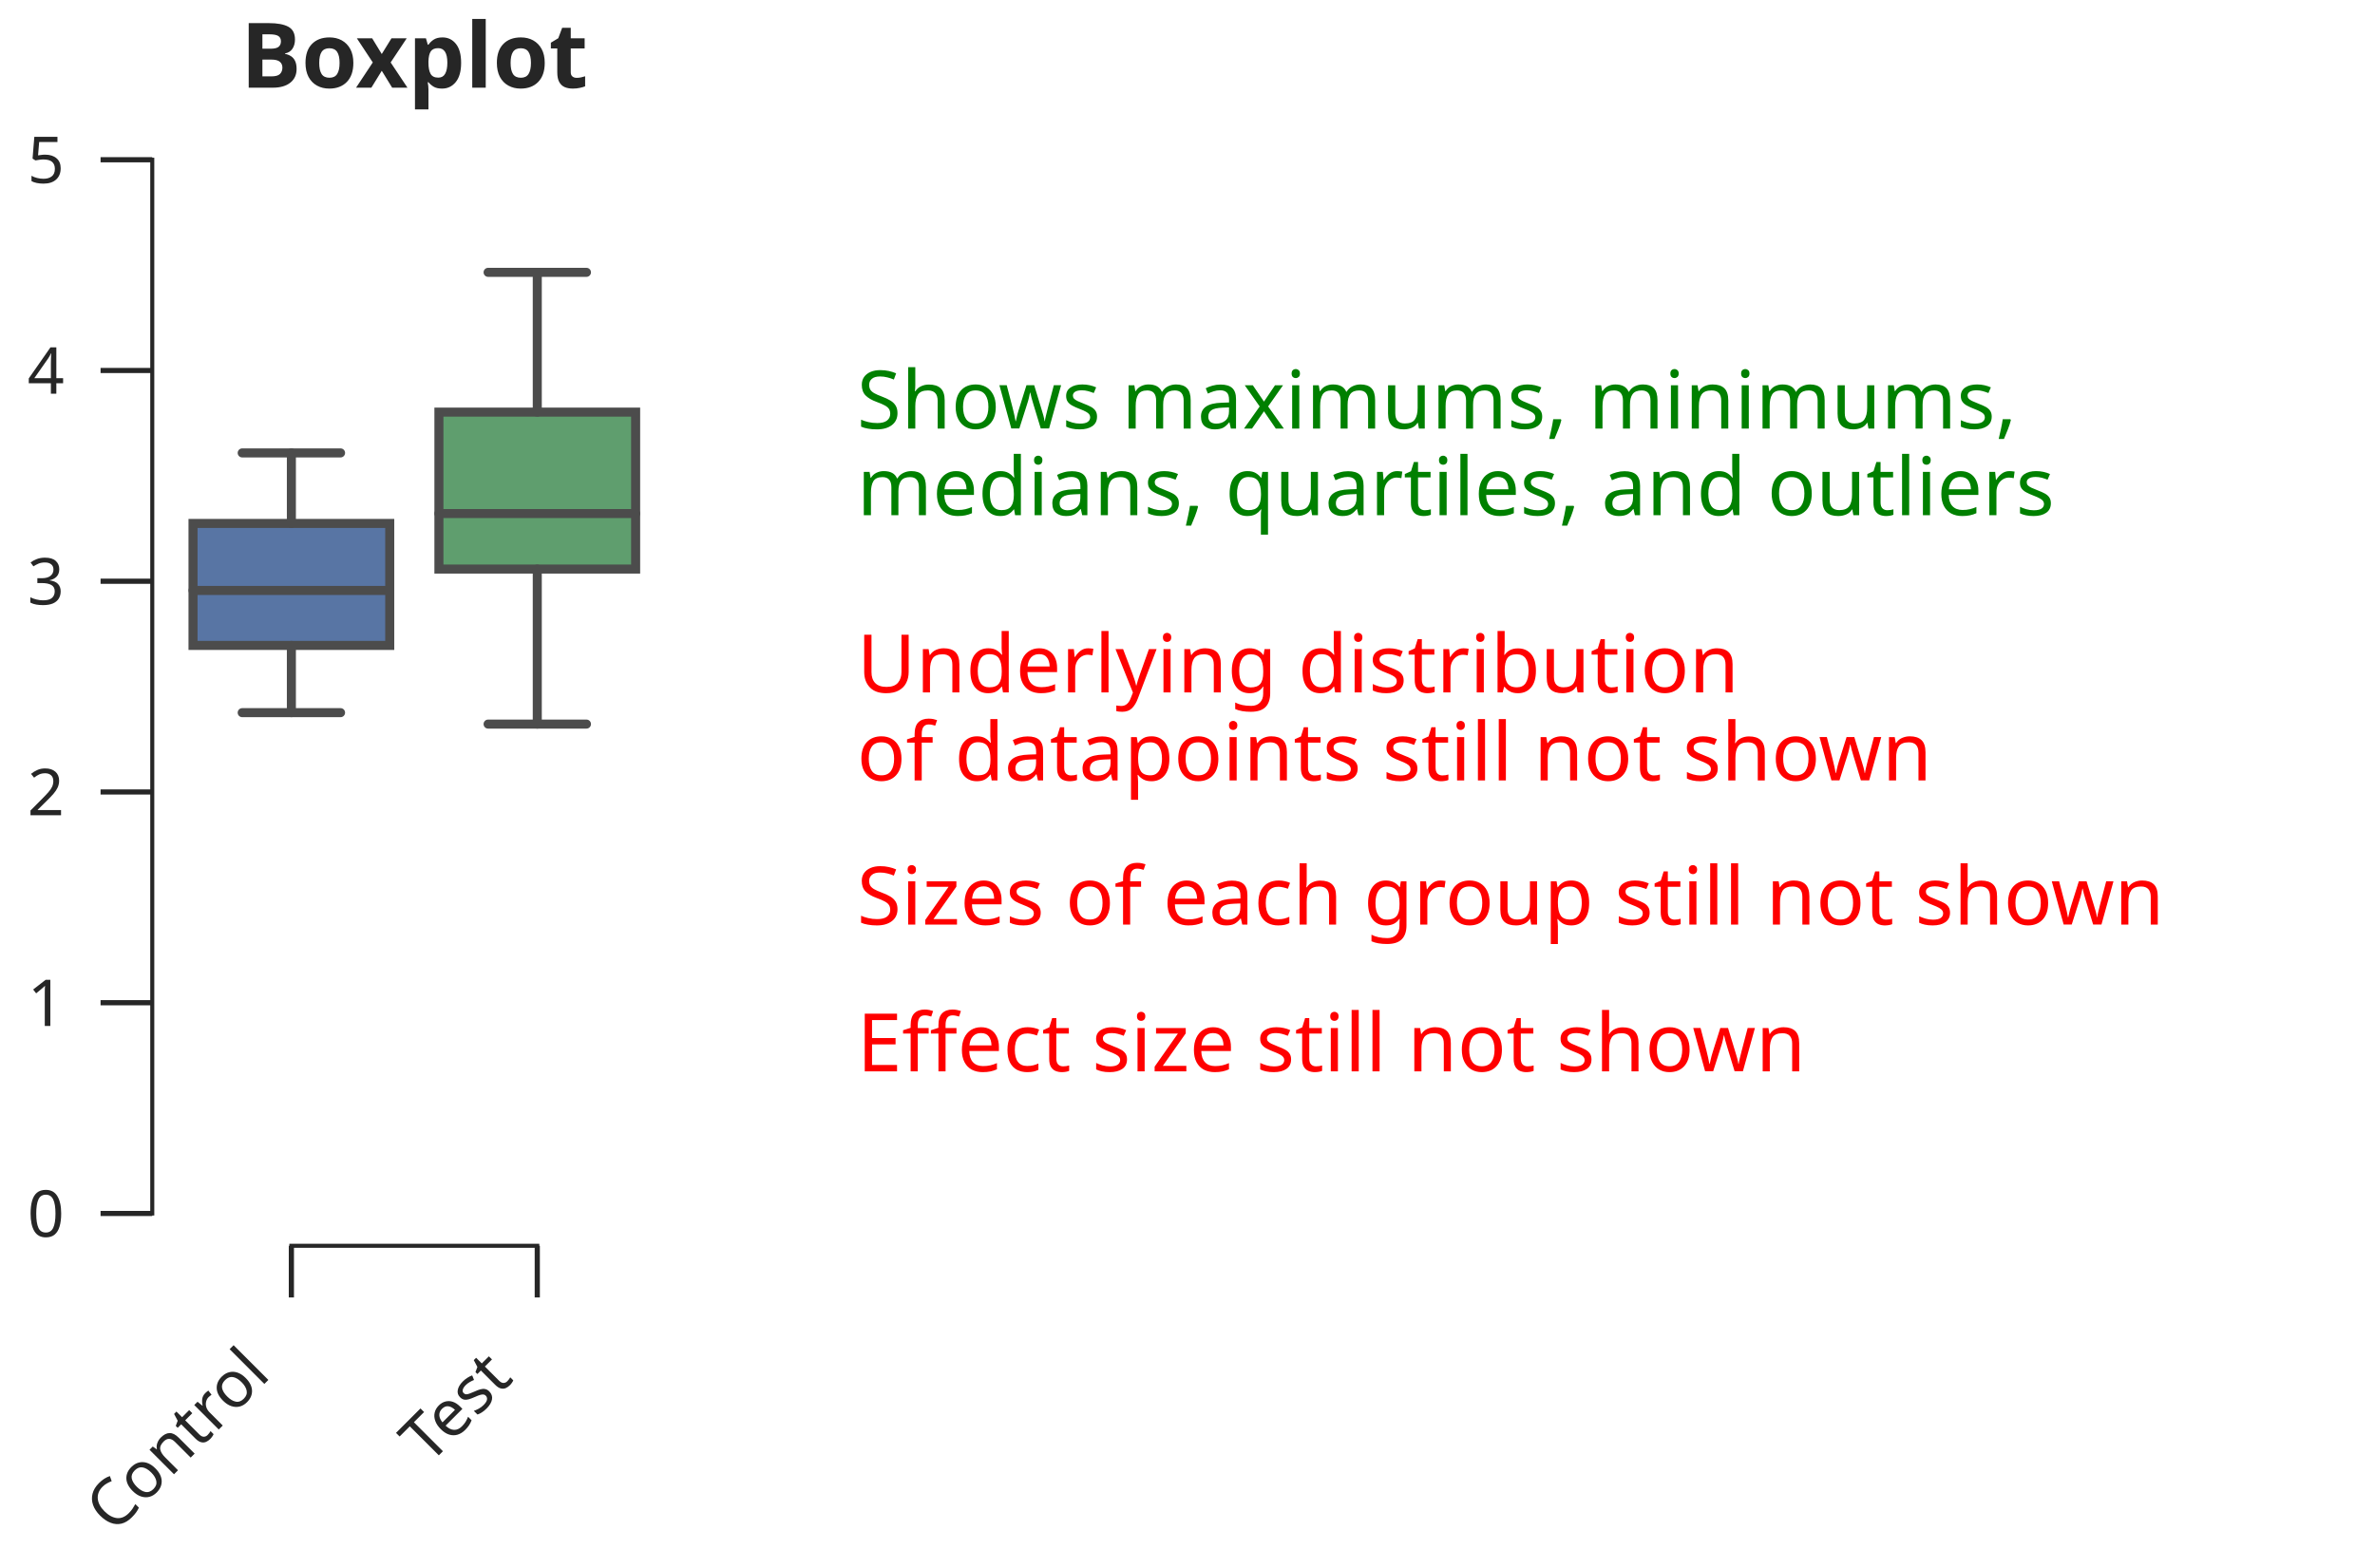
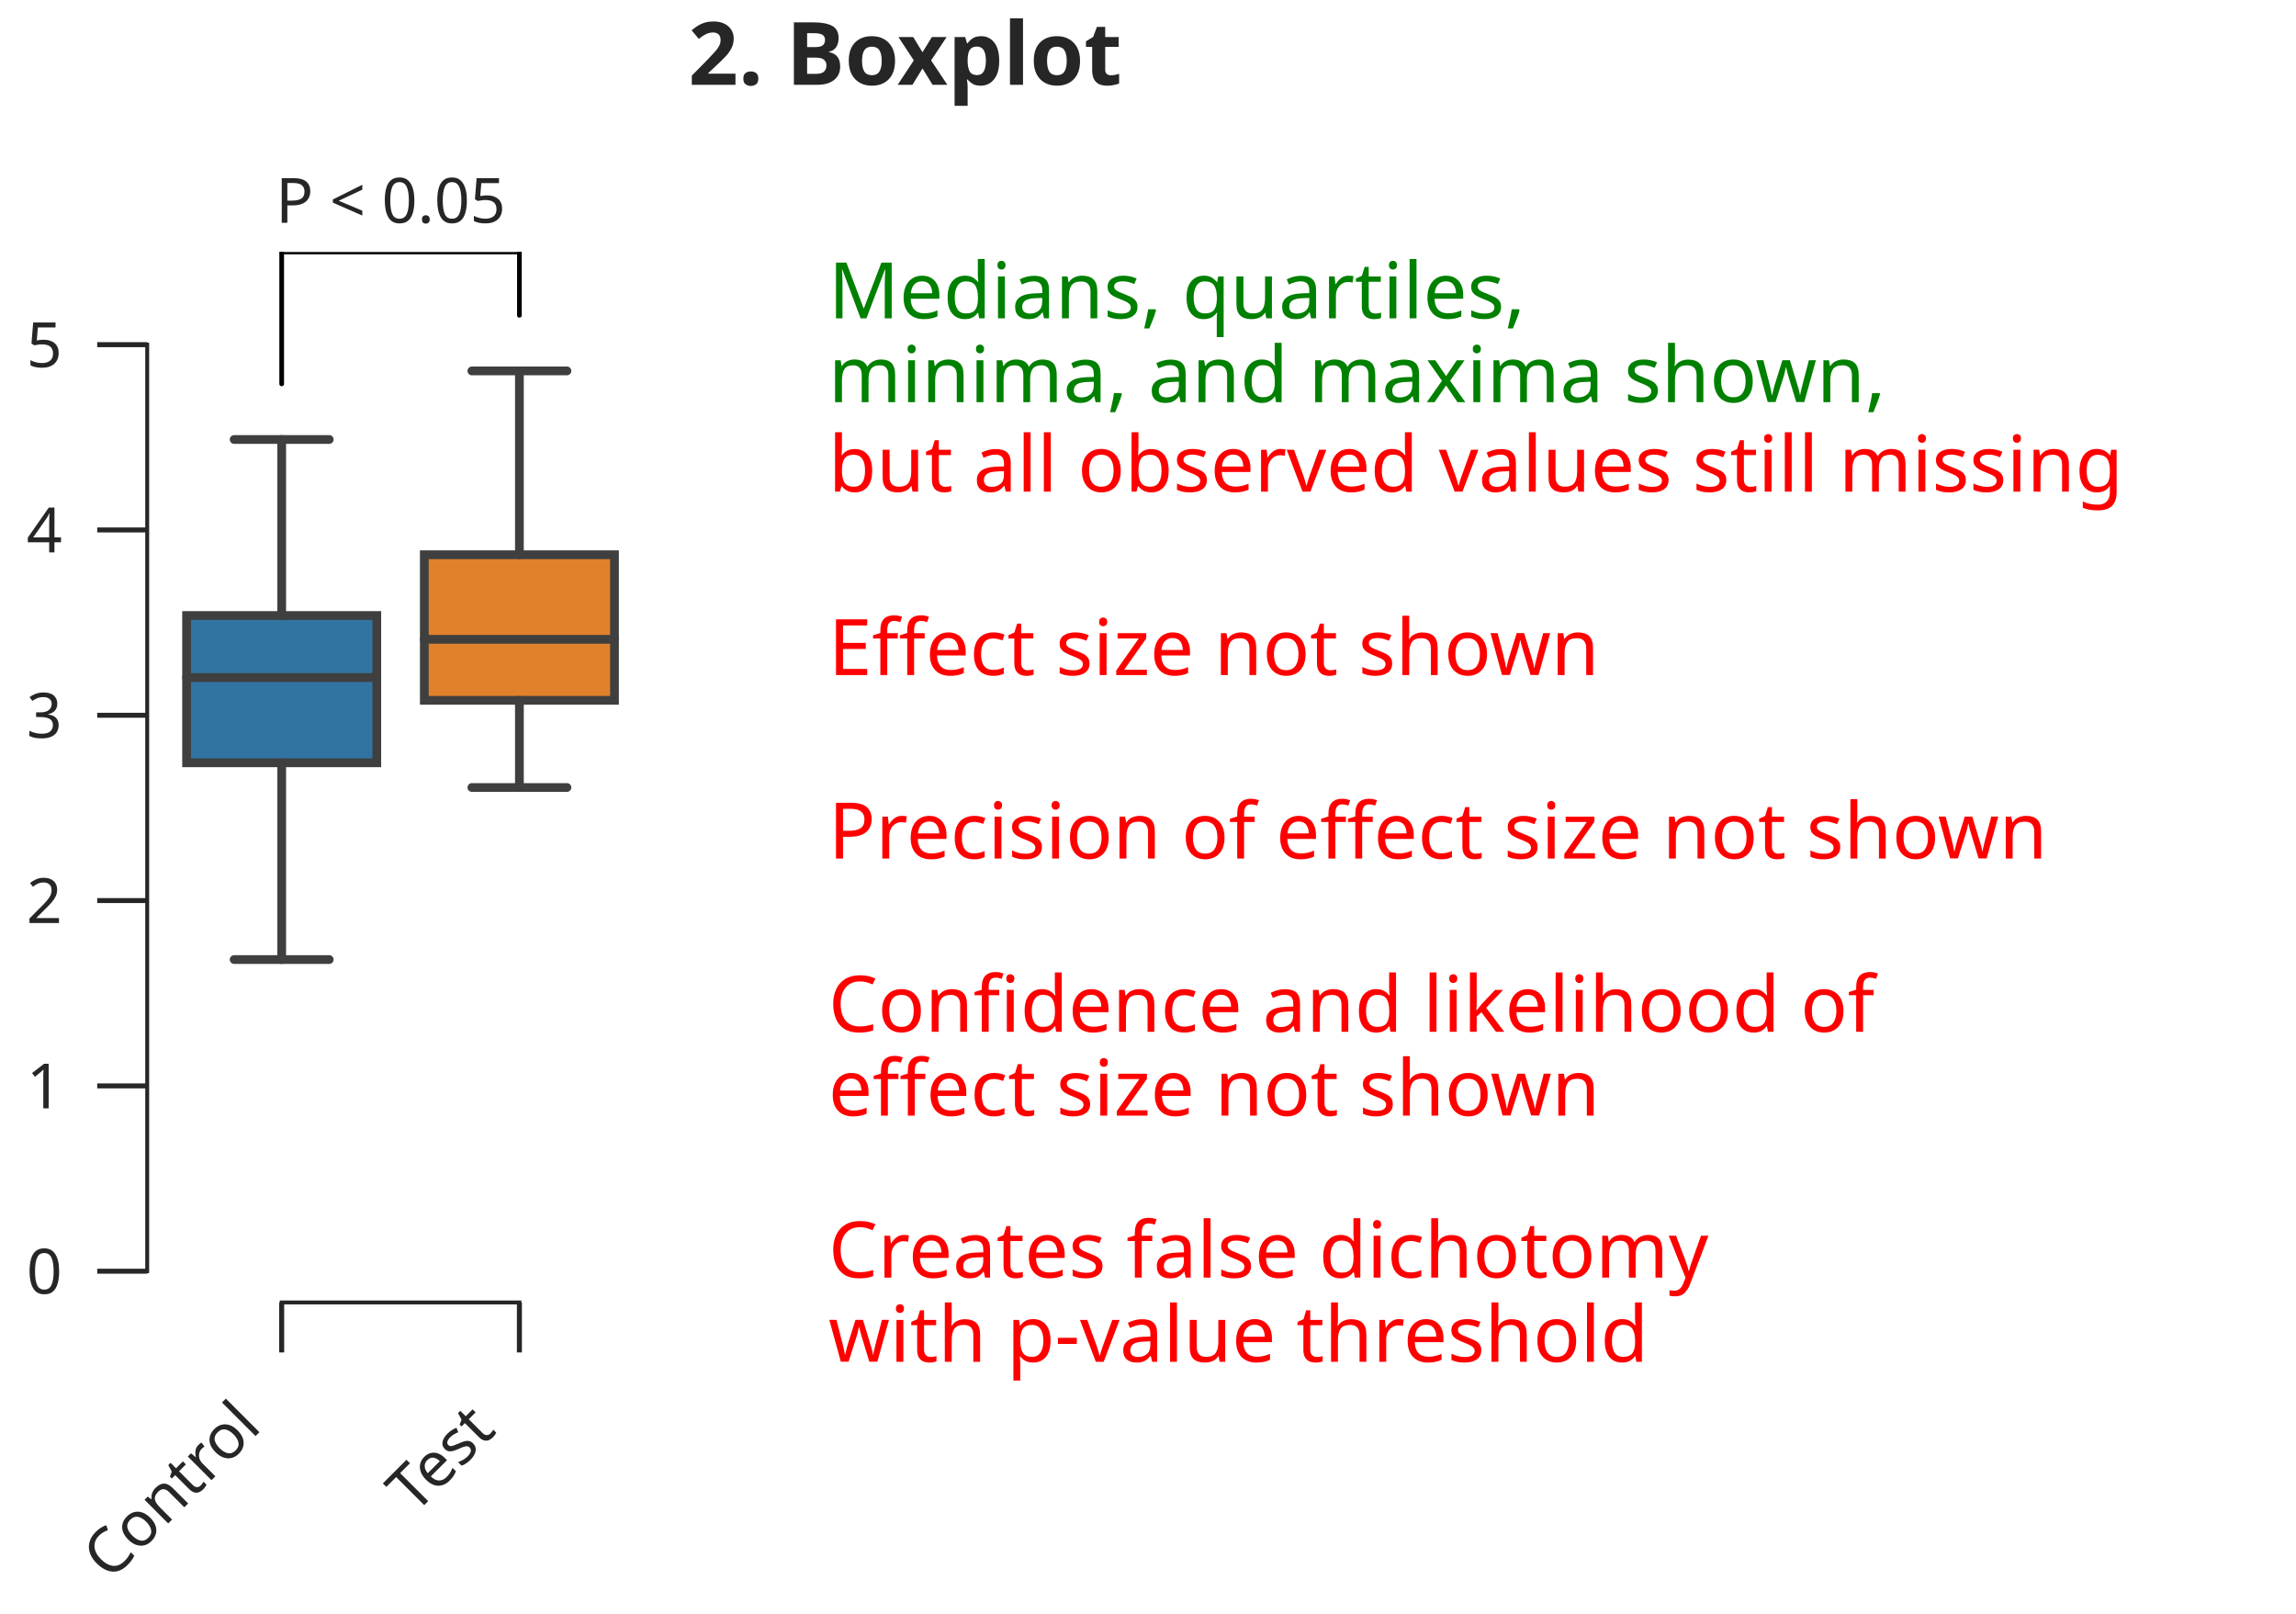
- <svg xmlns="http://www.w3.org/2000/svg" xmlns:xlink="http://www.w3.org/1999/xlink" height="485.191pt" version="1.1" viewBox="0 0 734.919 485.191" width="734.919pt">
+ <svg xmlns="http://www.w3.org/2000/svg" xmlns:xlink="http://www.w3.org/1999/xlink" height="516.386pt" version="1.1" viewBox="0 0 734.919 516.386" width="734.919pt">
  <defs>
    <style type="text/css">
*{stroke-linecap:butt;stroke-linejoin:round;}
  </style>
  </defs>
  <g id="figure_1">
    <g id="patch_1">
-       <path d="M 0 485.191  L 734.919 485.191  L 734.919 0  L 0 0  z " style="fill:none;" />
+       <path d="M 0 516.386  L 734.919 516.386  L 734.919 0  L 0 0  z " style="fill:none;" />
    </g>
    <g id="axes_1">
      <g id="patch_2">
-         <path d="M 52.119 375.605  L 204.301 375.605  L 204.301 49.445  L 52.119 49.445  z " style="fill:none;" />
+         <path d="M 52.119 406.8  L 204.301 406.8  L 204.301 80.64  L 52.119 80.64  z " style="fill:none;" />
      </g>
      <g id="matplotlib.axis_1">
        <g id="xtick_1">
          <g id="line2d_1">
            <defs>
-               <path d="M 0 0  L 0 16  " id="mde238538e7" style="stroke:#262626;stroke-width:1.6;" />
+               <path d="M 0 0  L 0 16  " id="mcf9cfda513" style="stroke:#262626;stroke-width:1.6;" />
            </defs>
            <g>
-               <use style="fill:#262626;stroke:#262626;stroke-width:1.6;" x="90.164" xlink:href="#mde238538e7" y="385.605" />
+               <use style="fill:#262626;stroke:#262626;stroke-width:1.6;" x="90.164" xlink:href="#mcf9cfda513" y="416.8" />
            </g>
          </g>
          <g id="text_1">
-             <text style="fill:#262626;font-family:Work Sans;font-size:20px;font-style:normal;font-weight:normal;" transform="translate(35.14688 475.0214)rotate(-45)">Control</text>
+             <text style="fill:#262626;font-family:Work Sans;font-size:20px;font-style:normal;font-weight:normal;" transform="translate(35.14688 506.2166)rotate(-45)">Control</text>
          </g>
        </g>
        <g id="xtick_2">
          <g id="line2d_2">
            <g>
-               <use style="fill:#262626;stroke:#262626;stroke-width:1.6;" x="166.255" xlink:href="#mde238538e7" y="385.605" />
+               <use style="fill:#262626;stroke:#262626;stroke-width:1.6;" x="166.255" xlink:href="#mcf9cfda513" y="416.8" />
            </g>
          </g>
          <g id="text_2">
-             <text style="fill:#262626;font-family:Work Sans;font-size:20px;font-style:normal;font-weight:normal;" transform="translate(132.4974 453.7618)rotate(-45)">Test</text>
+             <text style="fill:#262626;font-family:Work Sans;font-size:20px;font-style:normal;font-weight:normal;" transform="translate(132.4974 484.957)rotate(-45)">Test</text>
          </g>
        </g>
      </g>
      <g id="matplotlib.axis_2">
        <g id="ytick_1">
          <g id="line2d_3">
            <defs>
-               <path d="M 0 0  L -16 0  " id="m607996bf9f" style="stroke:#262626;stroke-width:1.6;" />
+               <path d="M 0 0  L -16 0  " id="m335f226cd5" style="stroke:#262626;stroke-width:1.6;" />
            </defs>
            <g>
-               <use style="fill:#262626;stroke:#262626;stroke-width:1.6;" x="47.119" xlink:href="#m607996bf9f" y="375.605" />
+               <use style="fill:#262626;stroke:#262626;stroke-width:1.6;" x="47.119" xlink:href="#m335f226cd5" y="406.8" />
            </g>
          </g>
          <g id="text_3">
-             <text style="fill:#262626;font-family:Work Sans;font-size:20px;font-style:normal;font-weight:normal;text-anchor:end;" transform="rotate(-0, 19.91875, 382.7955)" x="19.919" y="382.796">0</text>
+             <text style="fill:#262626;font-family:Work Sans;font-size:20px;font-style:normal;font-weight:normal;text-anchor:end;" transform="rotate(-0, 19.91875, 413.9906)" x="19.919" y="413.991">0</text>
          </g>
        </g>
        <g id="ytick_2">
          <g id="line2d_4">
            <g>
-               <use style="fill:#262626;stroke:#262626;stroke-width:1.6;" x="47.119" xlink:href="#m607996bf9f" y="310.373" />
+               <use style="fill:#262626;stroke:#262626;stroke-width:1.6;" x="47.119" xlink:href="#m335f226cd5" y="347.498" />
            </g>
          </g>
          <g id="text_4">
-             <text style="fill:#262626;font-family:Work Sans;font-size:20px;font-style:normal;font-weight:normal;text-anchor:end;" transform="rotate(-0, 19.91875, 317.5635)" x="19.919" y="317.563">1</text>
+             <text style="fill:#262626;font-family:Work Sans;font-size:20px;font-style:normal;font-weight:normal;text-anchor:end;" transform="rotate(-0, 19.91875, 354.6888)" x="19.919" y="354.689">1</text>
          </g>
        </g>
        <g id="ytick_3">
          <g id="line2d_5">
            <g>
-               <use style="fill:#262626;stroke:#262626;stroke-width:1.6;" x="47.119" xlink:href="#m607996bf9f" y="245.141" />
+               <use style="fill:#262626;stroke:#262626;stroke-width:1.6;" x="47.119" xlink:href="#m335f226cd5" y="288.196" />
            </g>
          </g>
          <g id="text_5">
-             <text style="fill:#262626;font-family:Work Sans;font-size:20px;font-style:normal;font-weight:normal;text-anchor:end;" transform="rotate(-0, 19.91875, 252.3315)" x="19.919" y="252.332">2</text>
+             <text style="fill:#262626;font-family:Work Sans;font-size:20px;font-style:normal;font-weight:normal;text-anchor:end;" transform="rotate(-0, 19.91875, 295.387)" x="19.919" y="295.387">2</text>
          </g>
        </g>
        <g id="ytick_4">
          <g id="line2d_6">
            <g>
-               <use style="fill:#262626;stroke:#262626;stroke-width:1.6;" x="47.119" xlink:href="#m607996bf9f" y="179.909" />
+               <use style="fill:#262626;stroke:#262626;stroke-width:1.6;" x="47.119" xlink:href="#m335f226cd5" y="228.895" />
            </g>
          </g>
          <g id="text_6">
-             <text style="fill:#262626;font-family:Work Sans;font-size:20px;font-style:normal;font-weight:normal;text-anchor:end;" transform="rotate(-0, 19.91875, 187.0995)" x="19.919" y="187.1">3</text>
+             <text style="fill:#262626;font-family:Work Sans;font-size:20px;font-style:normal;font-weight:normal;text-anchor:end;" transform="rotate(-0, 19.91875, 236.0852)" x="19.919" y="236.085">3</text>
          </g>
        </g>
        <g id="ytick_5">
          <g id="line2d_7">
            <g>
-               <use style="fill:#262626;stroke:#262626;stroke-width:1.6;" x="47.119" xlink:href="#m607996bf9f" y="114.677" />
+               <use style="fill:#262626;stroke:#262626;stroke-width:1.6;" x="47.119" xlink:href="#m335f226cd5" y="169.593" />
            </g>
          </g>
          <g id="text_7">
-             <text style="fill:#262626;font-family:Work Sans;font-size:20px;font-style:normal;font-weight:normal;text-anchor:end;" transform="rotate(-0, 19.91875, 121.8675)" x="19.919" y="121.868">4</text>
+             <text style="fill:#262626;font-family:Work Sans;font-size:20px;font-style:normal;font-weight:normal;text-anchor:end;" transform="rotate(-0, 19.91875, 176.7834)" x="19.919" y="176.783">4</text>
          </g>
        </g>
        <g id="ytick_6">
          <g id="line2d_8">
            <g>
-               <use style="fill:#262626;stroke:#262626;stroke-width:1.6;" x="47.119" xlink:href="#m607996bf9f" y="49.445" />
+               <use style="fill:#262626;stroke:#262626;stroke-width:1.6;" x="47.119" xlink:href="#m335f226cd5" y="110.291" />
            </g>
          </g>
          <g id="text_8">
-             <text style="fill:#262626;font-family:Work Sans;font-size:20px;font-style:normal;font-weight:normal;text-anchor:end;" transform="rotate(-0, 19.91875, 56.6355)" x="19.919" y="56.636">5</text>
+             <text style="fill:#262626;font-family:Work Sans;font-size:20px;font-style:normal;font-weight:normal;text-anchor:end;" transform="rotate(-0, 19.91875, 117.4815)" x="19.919" y="117.482">5</text>
          </g>
        </g>
      </g>
      <g id="patch_3">
-         <path clip-path="url(#p2516162f6c)" d="M 59.728 199.775  L 120.601 199.775  L 120.601 162.019  L 59.728 162.019  L 59.728 199.775  z " style="fill:#5875a4;stroke:#4c4c4c;stroke-linejoin:miter;stroke-width:2.8;" />
+         <path clip-path="url(#p4ff2cfd62a)" d="M 59.728 244.108  L 120.601 244.108  L 120.601 196.974  L 59.728 196.974  L 59.728 244.108  z " style="fill:#3274a1;stroke:#3f3f3f;stroke-linejoin:miter;stroke-width:2.8;" />
      </g>
      <g id="patch_4">
-         <path clip-path="url(#p2516162f6c)" d="M 135.819 176.141  L 196.691 176.141  L 196.691 127.562  L 135.819 127.562  L 135.819 176.141  z " style="fill:#5f9e6e;stroke:#4c4c4c;stroke-linejoin:miter;stroke-width:2.8;" />
+         <path clip-path="url(#p4ff2cfd62a)" d="M 135.819 224.112  L 196.691 224.112  L 196.691 177.528  L 135.819 177.528  L 135.819 224.112  z " style="fill:#e1812c;stroke:#3f3f3f;stroke-linejoin:miter;stroke-width:2.8;" />
      </g>
      <g id="line2d_9">
-         <path clip-path="url(#p2516162f6c)" d="M 90.164 199.775  L 90.164 220.588  " style="fill:none;stroke:#4c4c4c;stroke-linecap:round;stroke-width:2.8;" />
+         <path clip-path="url(#p4ff2cfd62a)" d="M 90.164 244.108  L 90.164 307.068  " style="fill:none;stroke:#3f3f3f;stroke-linecap:round;stroke-width:2.8;" />
      </g>
      <g id="line2d_10">
-         <path clip-path="url(#p2516162f6c)" d="M 90.164 162.019  L 90.164 140.189  " style="fill:none;stroke:#4c4c4c;stroke-linecap:round;stroke-width:2.8;" />
+         <path clip-path="url(#p4ff2cfd62a)" d="M 90.164 196.974  L 90.164 140.638  " style="fill:none;stroke:#3f3f3f;stroke-linecap:round;stroke-width:2.8;" />
      </g>
      <g id="line2d_11">
-         <path clip-path="url(#p2516162f6c)" d="M 74.946 220.588  L 105.382 220.588  " style="fill:none;stroke:#4c4c4c;stroke-linecap:round;stroke-width:2.8;" />
+         <path clip-path="url(#p4ff2cfd62a)" d="M 74.946 307.068  L 105.382 307.068  " style="fill:none;stroke:#3f3f3f;stroke-linecap:round;stroke-width:2.8;" />
      </g>
      <g id="line2d_12">
-         <path clip-path="url(#p2516162f6c)" d="M 74.946 140.189  L 105.382 140.189  " style="fill:none;stroke:#4c4c4c;stroke-linecap:round;stroke-width:2.8;" />
+         <path clip-path="url(#p4ff2cfd62a)" d="M 74.946 140.638  L 105.382 140.638  " style="fill:none;stroke:#3f3f3f;stroke-linecap:round;stroke-width:2.8;" />
      </g>
      <g id="line2d_13" />
      <g id="line2d_14">
-         <path clip-path="url(#p2516162f6c)" d="M 166.255 176.141  L 166.255 224.126  " style="fill:none;stroke:#4c4c4c;stroke-linecap:round;stroke-width:2.8;" />
+         <path clip-path="url(#p4ff2cfd62a)" d="M 166.255 224.112  L 166.255 252.008  " style="fill:none;stroke:#3f3f3f;stroke-linecap:round;stroke-width:2.8;" />
      </g>
      <g id="line2d_15">
-         <path clip-path="url(#p2516162f6c)" d="M 166.255 127.562  L 166.255 84.297  " style="fill:none;stroke:#4c4c4c;stroke-linecap:round;stroke-width:2.8;" />
+         <path clip-path="url(#p4ff2cfd62a)" d="M 166.255 177.528  L 166.255 118.696  " style="fill:none;stroke:#3f3f3f;stroke-linecap:round;stroke-width:2.8;" />
      </g>
      <g id="line2d_16">
-         <path clip-path="url(#p2516162f6c)" d="M 151.037 224.126  L 181.473 224.126  " style="fill:none;stroke:#4c4c4c;stroke-linecap:round;stroke-width:2.8;" />
+         <path clip-path="url(#p4ff2cfd62a)" d="M 151.037 252.008  L 181.473 252.008  " style="fill:none;stroke:#3f3f3f;stroke-linecap:round;stroke-width:2.8;" />
      </g>
      <g id="line2d_17">
-         <path clip-path="url(#p2516162f6c)" d="M 151.037 84.297  L 181.473 84.297  " style="fill:none;stroke:#4c4c4c;stroke-linecap:round;stroke-width:2.8;" />
+         <path clip-path="url(#p4ff2cfd62a)" d="M 151.037 118.696  L 181.473 118.696  " style="fill:none;stroke:#3f3f3f;stroke-linecap:round;stroke-width:2.8;" />
      </g>
      <g id="line2d_18" />
      <g id="line2d_19">
-         <path clip-path="url(#p2516162f6c)" d="M 59.728 182.753  L 120.601 182.753  " style="fill:none;stroke:#4c4c4c;stroke-linecap:round;stroke-width:2.8;" />
+         <path clip-path="url(#p4ff2cfd62a)" d="M 90.164 122.848  L 90.164 80.64  " style="fill:none;stroke:#000000;stroke-linecap:round;stroke-width:1.5;" />
      </g>
      <g id="line2d_20">
-         <path clip-path="url(#p2516162f6c)" d="M 135.819 158.957  L 196.691 158.957  " style="fill:none;stroke:#4c4c4c;stroke-linecap:round;stroke-width:2.8;" />
+         <path clip-path="url(#p4ff2cfd62a)" d="M 166.255 100.906  L 166.255 80.64  " style="fill:none;stroke:#000000;stroke-linecap:round;stroke-width:1.5;" />
+       </g>
+       <g id="line2d_21">
+         <path clip-path="url(#p4ff2cfd62a)" d="M 90.164 80.64  L 166.255 80.64  " style="fill:none;stroke:#000000;stroke-linecap:round;stroke-width:1.5;" />
+       </g>
+       <g id="line2d_22">
+         <path clip-path="url(#p4ff2cfd62a)" d="M 59.728 216.825  L 120.601 216.825  " style="fill:none;stroke:#3f3f3f;stroke-linecap:round;stroke-width:2.8;" />
+       </g>
+       <g id="line2d_23">
+         <path clip-path="url(#p4ff2cfd62a)" d="M 135.819 204.598  L 196.691 204.598  " style="fill:none;stroke:#3f3f3f;stroke-linecap:round;stroke-width:2.8;" />
      </g>
      <g id="patch_5">
-         <path d="M 47.119 375.605  L 47.119 49.445  " style="fill:none;stroke:#262626;stroke-linecap:square;stroke-linejoin:miter;stroke-width:1.25;" />
+         <path d="M 47.119 406.8  L 47.119 110.291  " style="fill:none;stroke:#262626;stroke-linecap:square;stroke-linejoin:miter;stroke-width:1.25;" />
      </g>
      <g id="patch_6">
-         <path d="M 90.164 385.605  L 166.255 385.605  " style="fill:none;stroke:#262626;stroke-linecap:square;stroke-linejoin:miter;stroke-width:1.25;" />
+         <path d="M 90.164 416.8  L 166.255 416.8  " style="fill:none;stroke:#262626;stroke-linecap:square;stroke-linejoin:miter;stroke-width:1.25;" />
      </g>
      <g id="text_9">
-         <text style="fill:#262626;font-family:Work Sans;font-size:28px;font-style:normal;font-weight:bold;text-anchor:middle;" transform="rotate(-0, 128.2097, 27.13687)" x="128.21" y="27.137">Boxplot</text>
+         <text style="fill:#262626;font-family:Work Sans;font-size:20px;font-style:normal;font-weight:normal;" transform="translate(88.24247 71.2905)">P &lt; 0.05</text>
+         <text style="fill:#262626;font-family:Work Sans;font-size:20px;font-style:normal;font-weight:normal;" transform="translate(128.2097 92.748)" />
      </g>
    </g>
    <g id="axes_2">
      <g id="patch_7">
-         <path d="M 265.173 375.605  L 721.719 375.605  L 721.719 49.445  L 265.173 49.445  z " style="fill:none;" />
+         <path d="M 265.173 406.8  L 721.719 406.8  L 721.719 80.64  L 265.173 80.64  z " style="fill:none;" />
      </g>
      <g id="text_10">
-         <text style="fill:#008000;font-family:Work Sans;font-size:25px;font-style:normal;font-weight:normal;" transform="translate(265.1733 132.6534)">Shows maximums, minimums,</text>
-         <text style="fill:#008000;font-family:Work Sans;font-size:25px;font-style:normal;font-weight:normal;" transform="translate(265.1733 159.4753)">medians, quartiles, and outliers</text>
+         <text style="fill:#008000;font-family:Work Sans;font-size:25px;font-style:normal;font-weight:normal;" transform="translate(265.1733 101.8782)">Medians, quartiles,</text>
+         <text style="fill:#008000;font-family:Work Sans;font-size:25px;font-style:normal;font-weight:normal;" transform="translate(265.1733 128.7)">minima, and maxima shown,</text>
      </g>
      <g id="text_11">
-         <text style="fill:#ff0000;font-family:Work Sans;font-size:25px;font-style:normal;font-weight:normal;" transform="translate(265.1733 214.3184)">Underlying distribution</text>
-         <text style="fill:#ff0000;font-family:Work Sans;font-size:25px;font-style:normal;font-weight:normal;" transform="translate(265.1733 241.5653)">of datapoints still not shown</text>
+         <text style="fill:#ff0000;font-family:Work Sans;font-size:25px;font-style:normal;font-weight:normal;text-anchor:start;" transform="rotate(-0, 265.1733, 157.3254)" x="265.173" y="157.325">but all observed values still missing</text>
      </g>
      <g id="text_12">
-         <text style="fill:#ff0000;font-family:Work Sans;font-size:25px;font-style:normal;font-weight:normal;text-anchor:start;" transform="rotate(-0, 265.1733, 286.1986)" x="265.173" y="286.199">Sizes of each group still not shown</text>
+         <text style="fill:#ff0000;font-family:Work Sans;font-size:25px;font-style:normal;font-weight:normal;text-anchor:start;" transform="rotate(-0, 265.1733, 216.0342)" x="265.173" y="216.034">Effect size not shown</text>
      </g>
      <g id="text_13">
-         <text style="fill:#ff0000;font-family:Work Sans;font-size:25px;font-style:normal;font-weight:normal;text-anchor:start;" transform="rotate(-0, 265.1733, 331.611)" x="265.173" y="331.611">Effect size still not shown</text>
+         <text style="fill:#ff0000;font-family:Work Sans;font-size:25px;font-style:normal;font-weight:normal;text-anchor:start;" transform="rotate(-0, 265.1733, 274.743)" x="265.173" y="274.743">Precision of effect size not shown</text>
      </g>
+       <g id="text_14">
+         <text style="fill:#ff0000;font-family:Work Sans;font-size:25px;font-style:normal;font-weight:normal;" transform="translate(265.1733 330.1902)">Confidence and likelihood of</text>
+         <text style="fill:#ff0000;font-family:Work Sans;font-size:25px;font-style:normal;font-weight:normal;" transform="translate(265.1733 357.012)">effect size not shown</text>
+       </g>
+       <g id="text_15">
+         <text style="fill:#ff0000;font-family:Work Sans;font-size:25px;font-style:normal;font-weight:normal;" transform="translate(265.1733 408.8436)">Creates false dichotomy</text>
+         <text style="fill:#ff0000;font-family:Work Sans;font-size:25px;font-style:normal;font-weight:normal;" transform="translate(265.1733 435.7904)">with p-value threshold</text>
+       </g>
+     </g>
+     <g id="text_16">
+       <text style="fill:#262626;font-family:Work Sans;font-size:28px;font-style:normal;font-weight:bold;text-anchor:middle;" transform="rotate(-0, 289.7188, 27.13687)" x="289.719" y="27.137">2. Boxplot</text>
    </g>
  </g>
  <defs>
-     <clipPath id="p2516162f6c">
-       <rect height="326.16" width="152.182" x="52.119" y="49.445" />
+     <clipPath id="p4ff2cfd62a">
+       <rect height="326.16" width="152.182" x="52.119" y="80.64" />
    </clipPath>
  </defs>
</svg>
